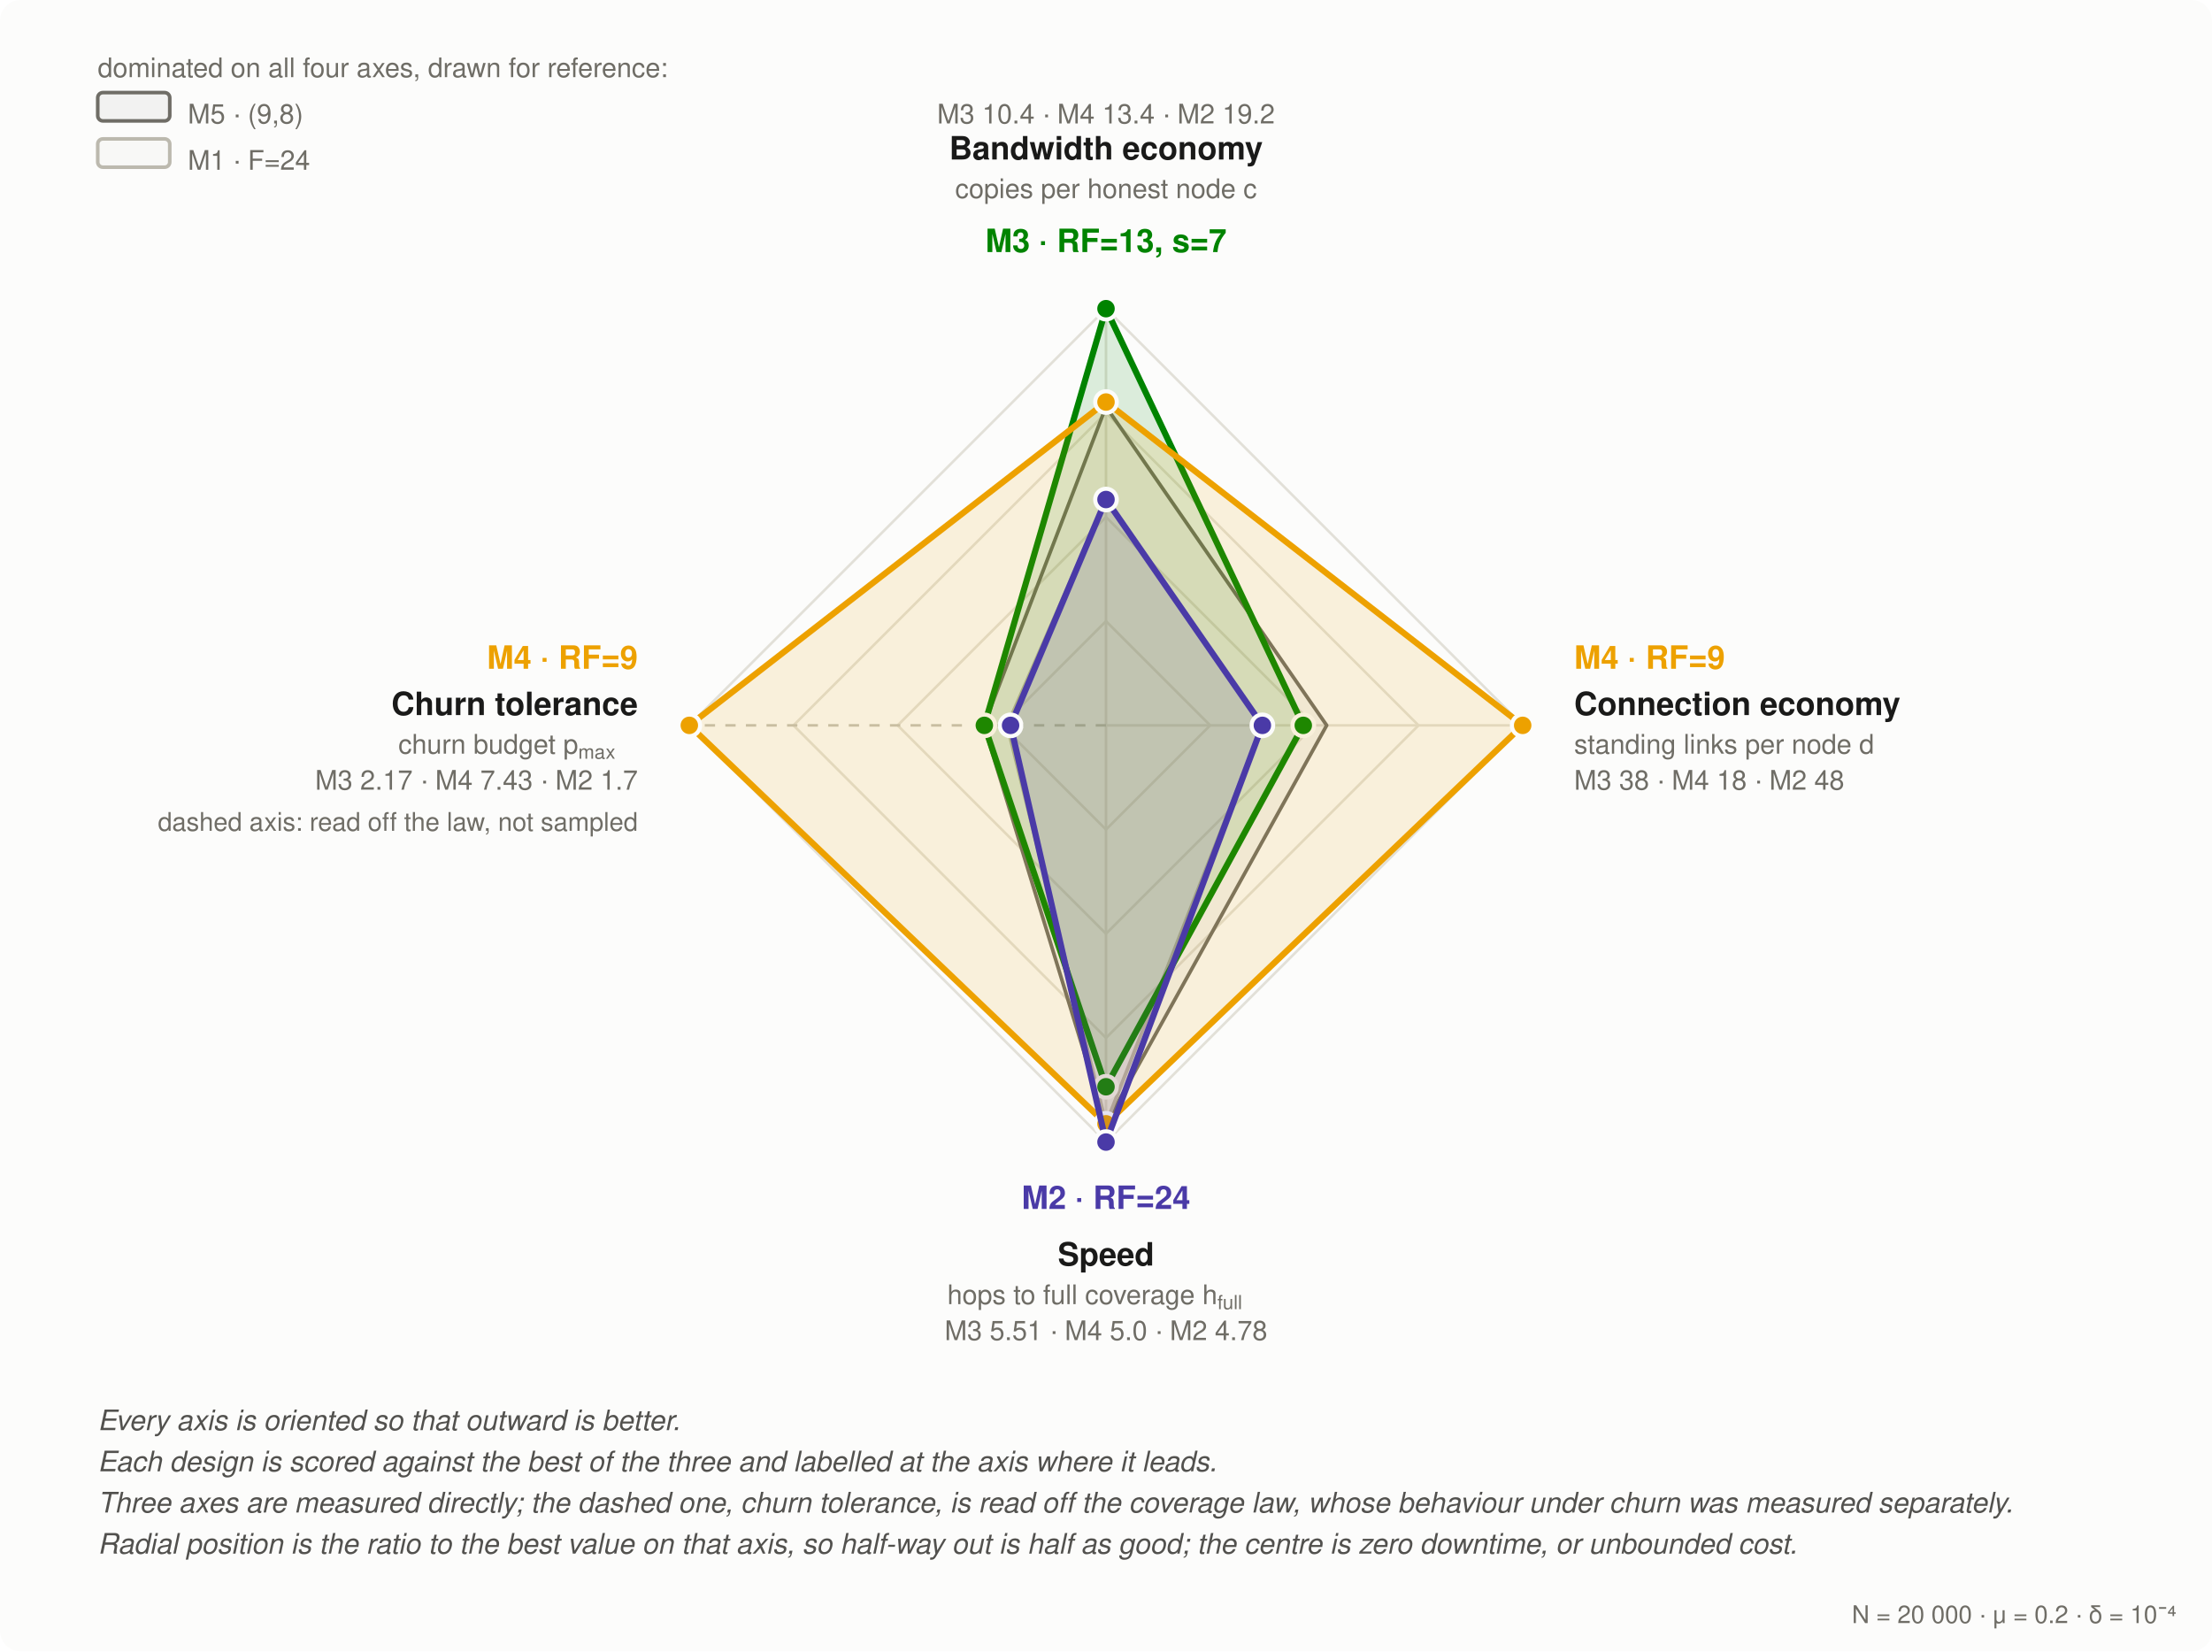
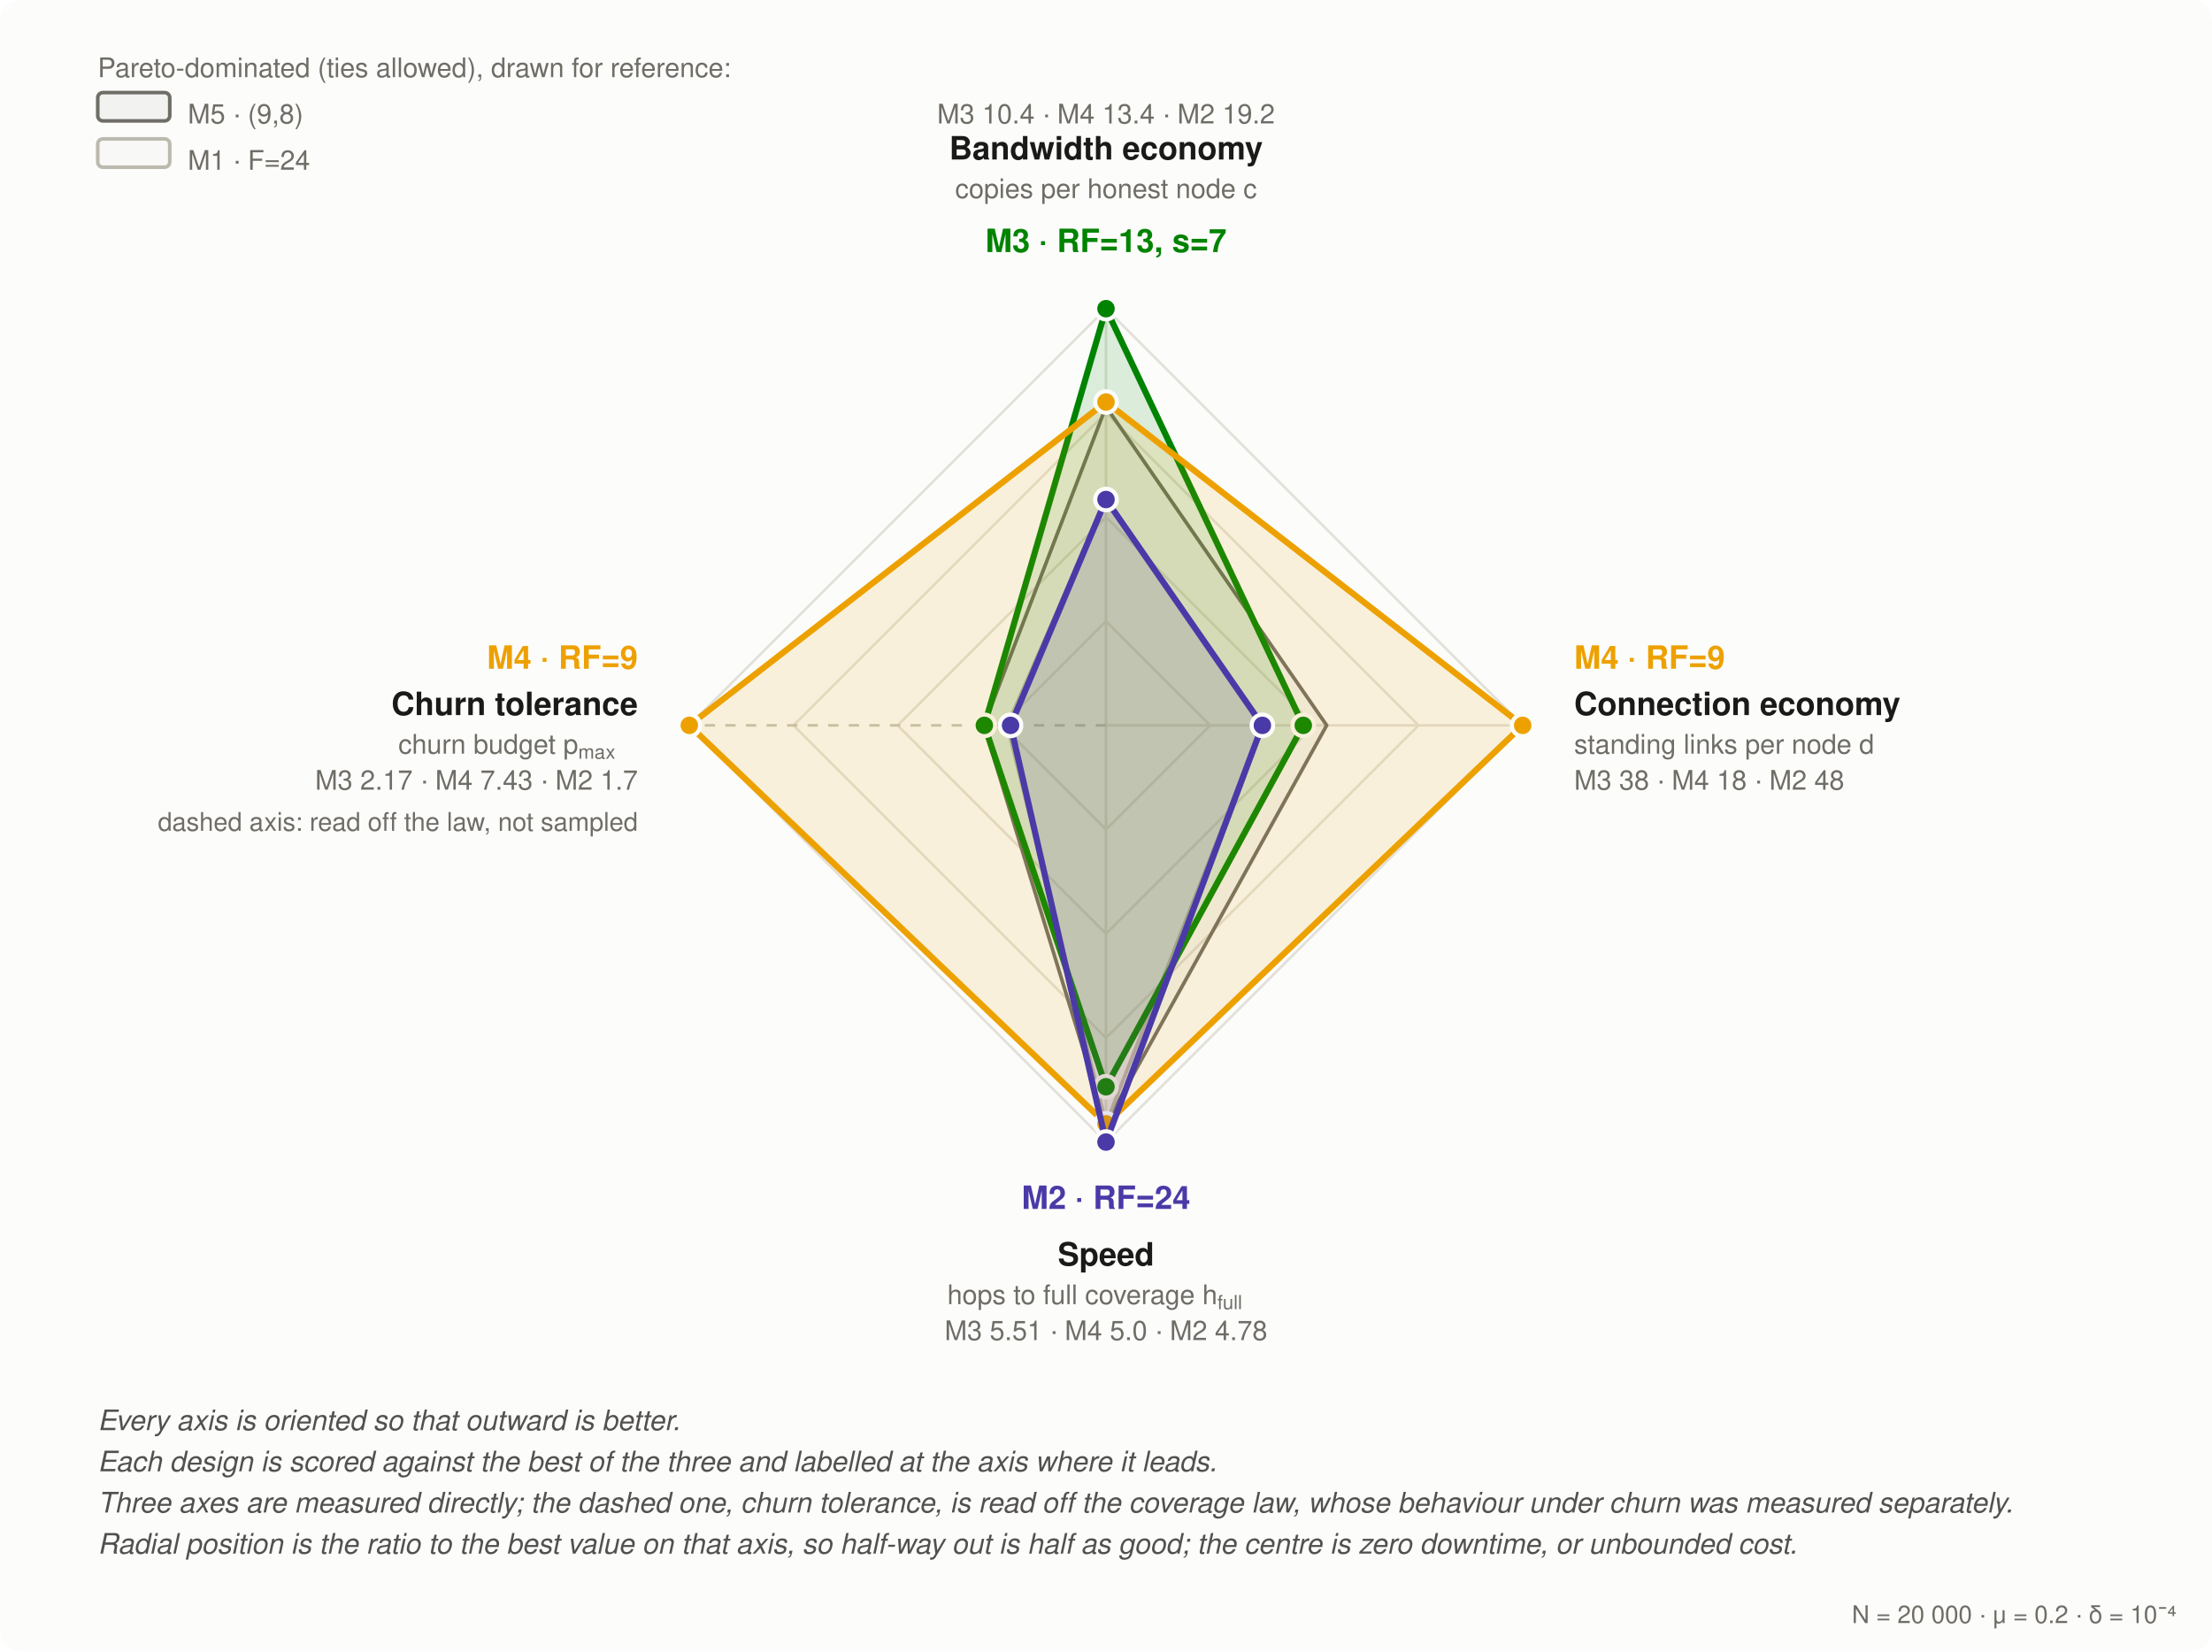
<svg xmlns="http://www.w3.org/2000/svg" viewBox="0 0 860 642" width="860" height="642" role="img" aria-labelledby="t d">
  <rect width="860" height="642" rx="8" fill="#fcfcfb" />
  <polygon points="430.0,241.5 470.5,282.0 430.0,322.5 389.5,282.0" fill="none" stroke="#e2e0d8" stroke-width="1" />
  <polygon points="430.0,201.0 511.0,282.0 430.0,363.0 349.0,282.0" fill="none" stroke="#e2e0d8" stroke-width="1" />
  <polygon points="430.0,160.5 551.5,282.0 430.0,403.5 308.5,282.0" fill="none" stroke="#e2e0d8" stroke-width="1" />
  <polygon points="430.0,120.0 592.0,282.0 430.0,444.0 268.0,282.0" fill="none" stroke="#e2e0d8" stroke-width="1" />
  <line x1="430.0" y1="282.0" x2="430.0" y2="120.0" stroke="#e2e0d8" stroke-width="1" />
  <line x1="430.0" y1="282.0" x2="592.0" y2="282.0" stroke="#e2e0d8" stroke-width="1" />
  <line x1="430.0" y1="282.0" x2="430.0" y2="444.0" stroke="#e2e0d8" stroke-width="1" />
  <line x1="430.0" y1="282.0" x2="268.0" y2="282.0" stroke="#c4c2b9" stroke-width="1" stroke-dasharray="4 4" />
  <polygon points="430.0,158.1 515.8,282.0 430.0,436.9 382.5,282.0" fill="#6f6d66" fill-opacity="0.07" stroke="#6f6d66" stroke-width="1.4" stroke-linejoin="round" />
  <polygon points="430.0,194.2 490.8,282.0 430.0,436.9 391.6,282.0" fill="#bcb9ae" fill-opacity="0.07" stroke="#bcb9ae" stroke-width="1.4" stroke-linejoin="round" />
-   <text x="38.0" y="30.0" font-size="10.5" fill="#6f6d66" font-family="-apple-system,BlinkMacSystemFont,Segoe UI,Helvetica,Arial,sans-serif">dominated on all four axes, drawn for reference:</text>
+   <text x="38.0" y="30.0" font-size="10.5" fill="#6f6d66" font-family="-apple-system,BlinkMacSystemFont,Segoe UI,Helvetica,Arial,sans-serif">Pareto-dominated (ties allowed), drawn for reference:</text>
  <rect x="38" y="36.0" width="28" height="11" rx="2" fill="#6f6d66" fill-opacity="0.07" stroke="#6f6d66" stroke-width="1.4" />
  <text x="73.0" y="48.0" font-size="10.5" fill="#6f6d66" font-family="-apple-system,BlinkMacSystemFont,Segoe UI,Helvetica,Arial,sans-serif">M5 · (9,8)</text>
  <rect x="38" y="54.0" width="28" height="11" rx="2" fill="#bcb9ae" fill-opacity="0.07" stroke="#bcb9ae" stroke-width="1.4" />
  <text x="73.0" y="66.0" font-size="10.5" fill="#6f6d66" font-family="-apple-system,BlinkMacSystemFont,Segoe UI,Helvetica,Arial,sans-serif">M1 · F=24</text>
  <polygon points="430.0,120.0 506.7,282.0 430.0,422.5 382.7,282.0" fill="#008300" fill-opacity="0.13" stroke="#008300" stroke-width="2.4" stroke-linejoin="round" />
  <circle cx="430.0" cy="120.0" r="4.2" fill="#008300" stroke="#fcfcfb" stroke-width="1.6" />
  <circle cx="506.7" cy="282.0" r="4.2" fill="#008300" stroke="#fcfcfb" stroke-width="1.6" />
  <circle cx="430.0" cy="422.5" r="4.2" fill="#008300" stroke="#fcfcfb" stroke-width="1.6" />
  <circle cx="382.7" cy="282.0" r="4.2" fill="#008300" stroke="#fcfcfb" stroke-width="1.6" />
  <polygon points="430.0,156.3 592.0,282.0 430.0,436.9 268.0,282.0" fill="#eda100" fill-opacity="0.13" stroke="#eda100" stroke-width="2.4" stroke-linejoin="round" />
  <circle cx="430.0" cy="156.3" r="4.2" fill="#eda100" stroke="#fcfcfb" stroke-width="1.6" />
  <circle cx="592.0" cy="282.0" r="4.2" fill="#eda100" stroke="#fcfcfb" stroke-width="1.6" />
  <circle cx="430.0" cy="436.9" r="4.2" fill="#eda100" stroke="#fcfcfb" stroke-width="1.6" />
  <circle cx="268.0" cy="282.0" r="4.2" fill="#eda100" stroke="#fcfcfb" stroke-width="1.6" />
  <polygon points="430.0,194.2 490.8,282.0 430.0,444.0 392.9,282.0" fill="#4a3aa7" fill-opacity="0.13" stroke="#4a3aa7" stroke-width="2.4" stroke-linejoin="round" />
  <circle cx="430.0" cy="194.2" r="4.2" fill="#4a3aa7" stroke="#fcfcfb" stroke-width="1.6" />
  <circle cx="490.8" cy="282.0" r="4.2" fill="#4a3aa7" stroke="#fcfcfb" stroke-width="1.6" />
  <circle cx="430.0" cy="444.0" r="4.2" fill="#4a3aa7" stroke="#fcfcfb" stroke-width="1.6" />
  <circle cx="392.9" cy="282.0" r="4.2" fill="#4a3aa7" stroke="#fcfcfb" stroke-width="1.6" />
  <text x="430.0" y="98.0" font-size="12.5" fill="#008300" font-family="-apple-system,BlinkMacSystemFont,Segoe UI,Helvetica,Arial,sans-serif" text-anchor="middle" font-weight="650">M3 · RF=13, s=7</text>
  <text x="430.0" y="62.0" font-size="12.5" fill="#1a1a19" font-family="-apple-system,BlinkMacSystemFont,Segoe UI,Helvetica,Arial,sans-serif" text-anchor="middle" font-weight="600">Bandwidth economy</text>
  <text x="430.0" y="77.0" font-size="10.5" fill="#6f6d66" font-family="-apple-system,BlinkMacSystemFont,Segoe UI,Helvetica,Arial,sans-serif" text-anchor="middle">copies per honest node c</text>
  <text x="430.0" y="48.0" font-size="10.5" fill="#6f6d66" font-family="-apple-system,BlinkMacSystemFont,Segoe UI,Helvetica,Arial,sans-serif" text-anchor="middle">M3 10.4 · M4 13.4 · M2 19.2</text>
  <text x="612.0" y="260.0" font-size="12.5" fill="#eda100" font-family="-apple-system,BlinkMacSystemFont,Segoe UI,Helvetica,Arial,sans-serif" font-weight="650">M4 · RF=9</text>
  <text x="612.0" y="278.0" font-size="12.5" fill="#1a1a19" font-family="-apple-system,BlinkMacSystemFont,Segoe UI,Helvetica,Arial,sans-serif" font-weight="600">Connection economy</text>
  <text x="612.0" y="293.0" font-size="10.5" fill="#6f6d66" font-family="-apple-system,BlinkMacSystemFont,Segoe UI,Helvetica,Arial,sans-serif">standing links per node d</text>
  <text x="612.0" y="307.0" font-size="10.5" fill="#6f6d66" font-family="-apple-system,BlinkMacSystemFont,Segoe UI,Helvetica,Arial,sans-serif">M3 38 · M4 18 · M2 48</text>
  <text x="430.0" y="470.0" font-size="12.5" fill="#4a3aa7" font-family="-apple-system,BlinkMacSystemFont,Segoe UI,Helvetica,Arial,sans-serif" text-anchor="middle" font-weight="650">M2 · RF=24</text>
  <text x="430.0" y="492.0" font-size="12.5" fill="#1a1a19" font-family="-apple-system,BlinkMacSystemFont,Segoe UI,Helvetica,Arial,sans-serif" text-anchor="middle" font-weight="600">Speed</text>
  <text x="430.0" y="507.0" font-size="10.5" fill="#6f6d66" font-family="-apple-system,BlinkMacSystemFont,Segoe UI,Helvetica,Arial,sans-serif" text-anchor="middle" xml:space="preserve">hops to full coverage h<tspan font-size="0.72em" dy="0.26em">full</tspan>
  </text>
  <text x="430.0" y="521.0" font-size="10.5" fill="#6f6d66" font-family="-apple-system,BlinkMacSystemFont,Segoe UI,Helvetica,Arial,sans-serif" text-anchor="middle">M3 5.51 · M4 5.0 · M2 4.78</text>
  <text x="248.0" y="260.0" font-size="12.5" fill="#eda100" font-family="-apple-system,BlinkMacSystemFont,Segoe UI,Helvetica,Arial,sans-serif" text-anchor="end" font-weight="650">M4 · RF=9</text>
  <text x="248.0" y="278.0" font-size="12.5" fill="#1a1a19" font-family="-apple-system,BlinkMacSystemFont,Segoe UI,Helvetica,Arial,sans-serif" text-anchor="end" font-weight="600">Churn tolerance</text>
  <text x="248.0" y="293.0" font-size="10.5" fill="#6f6d66" font-family="-apple-system,BlinkMacSystemFont,Segoe UI,Helvetica,Arial,sans-serif" text-anchor="end" xml:space="preserve">churn budget p<tspan font-size="0.72em" dy="0.26em">max</tspan>
  </text>
  <text x="248.0" y="307.0" font-size="10.5" fill="#6f6d66" font-family="-apple-system,BlinkMacSystemFont,Segoe UI,Helvetica,Arial,sans-serif" text-anchor="end">M3 2.17 · M4 7.43 · M2 1.7</text>
  <text x="248.0" y="323.0" font-size="10" fill="#6f6d66" font-family="-apple-system,BlinkMacSystemFont,Segoe UI,Helvetica,Arial,sans-serif" text-anchor="end">dashed axis: read off the law, not sampled</text>
  <text x="38.0" y="556.0" font-size="11" fill="#52514e" font-family="-apple-system,BlinkMacSystemFont,Segoe UI,Helvetica,Arial,sans-serif" font-style="italic">Every axis is oriented so that outward is better.</text>
  <text x="38.0" y="572.0" font-size="11" fill="#52514e" font-family="-apple-system,BlinkMacSystemFont,Segoe UI,Helvetica,Arial,sans-serif" font-style="italic">Each design is scored against the best of the three and labelled at the axis where it leads.</text>
  <text x="38.0" y="588.0" font-size="11" fill="#52514e" font-family="-apple-system,BlinkMacSystemFont,Segoe UI,Helvetica,Arial,sans-serif" font-style="italic">Three axes are measured directly; the dashed one, churn tolerance, is read off the coverage law, whose behaviour under churn was measured separately.</text>
  <text x="38.0" y="604.0" font-size="11" fill="#52514e" font-family="-apple-system,BlinkMacSystemFont,Segoe UI,Helvetica,Arial,sans-serif" font-style="italic">Radial position is the ratio to the best value on that axis, so half-way out is half as good; the centre is zero downtime, or unbounded cost.</text>
  <text x="846.0" y="631.0" font-size="9.5" fill="#6f6d66" font-family="-apple-system,BlinkMacSystemFont,Segoe UI,Helvetica,Arial,sans-serif" text-anchor="end">N = 20 000 · μ = 0.2 · δ = 10⁻⁴</text>
</svg>
